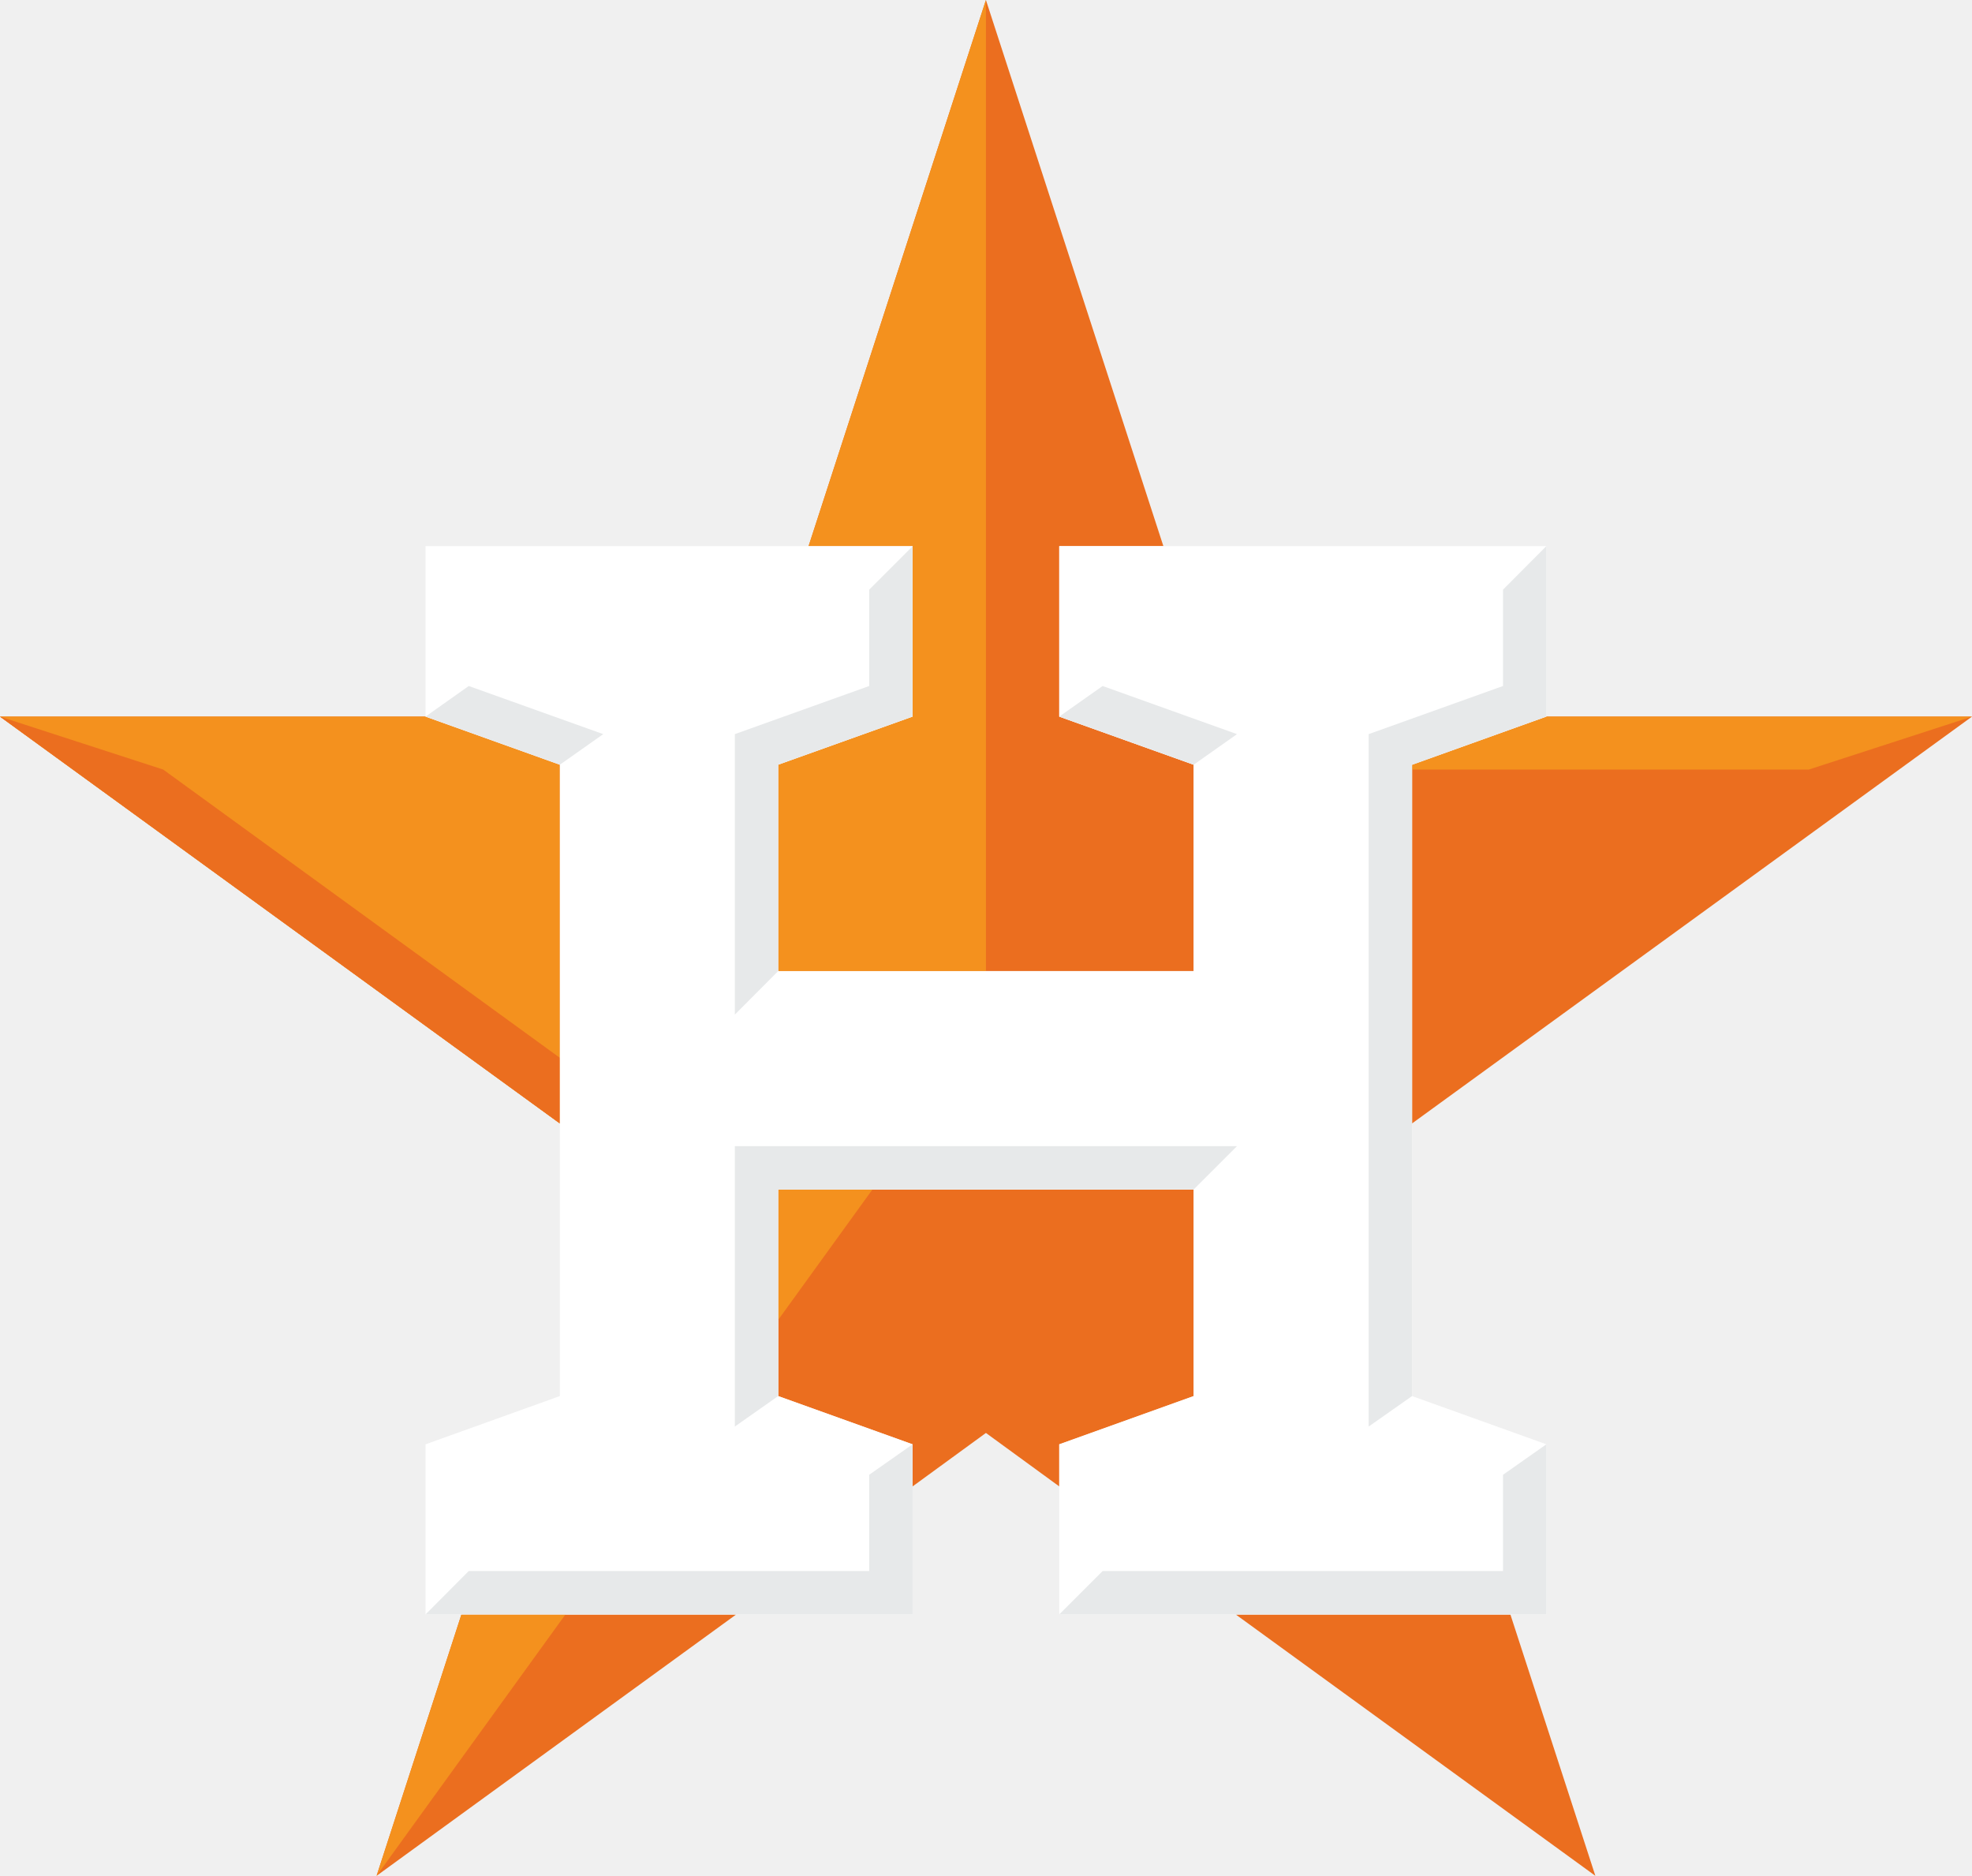
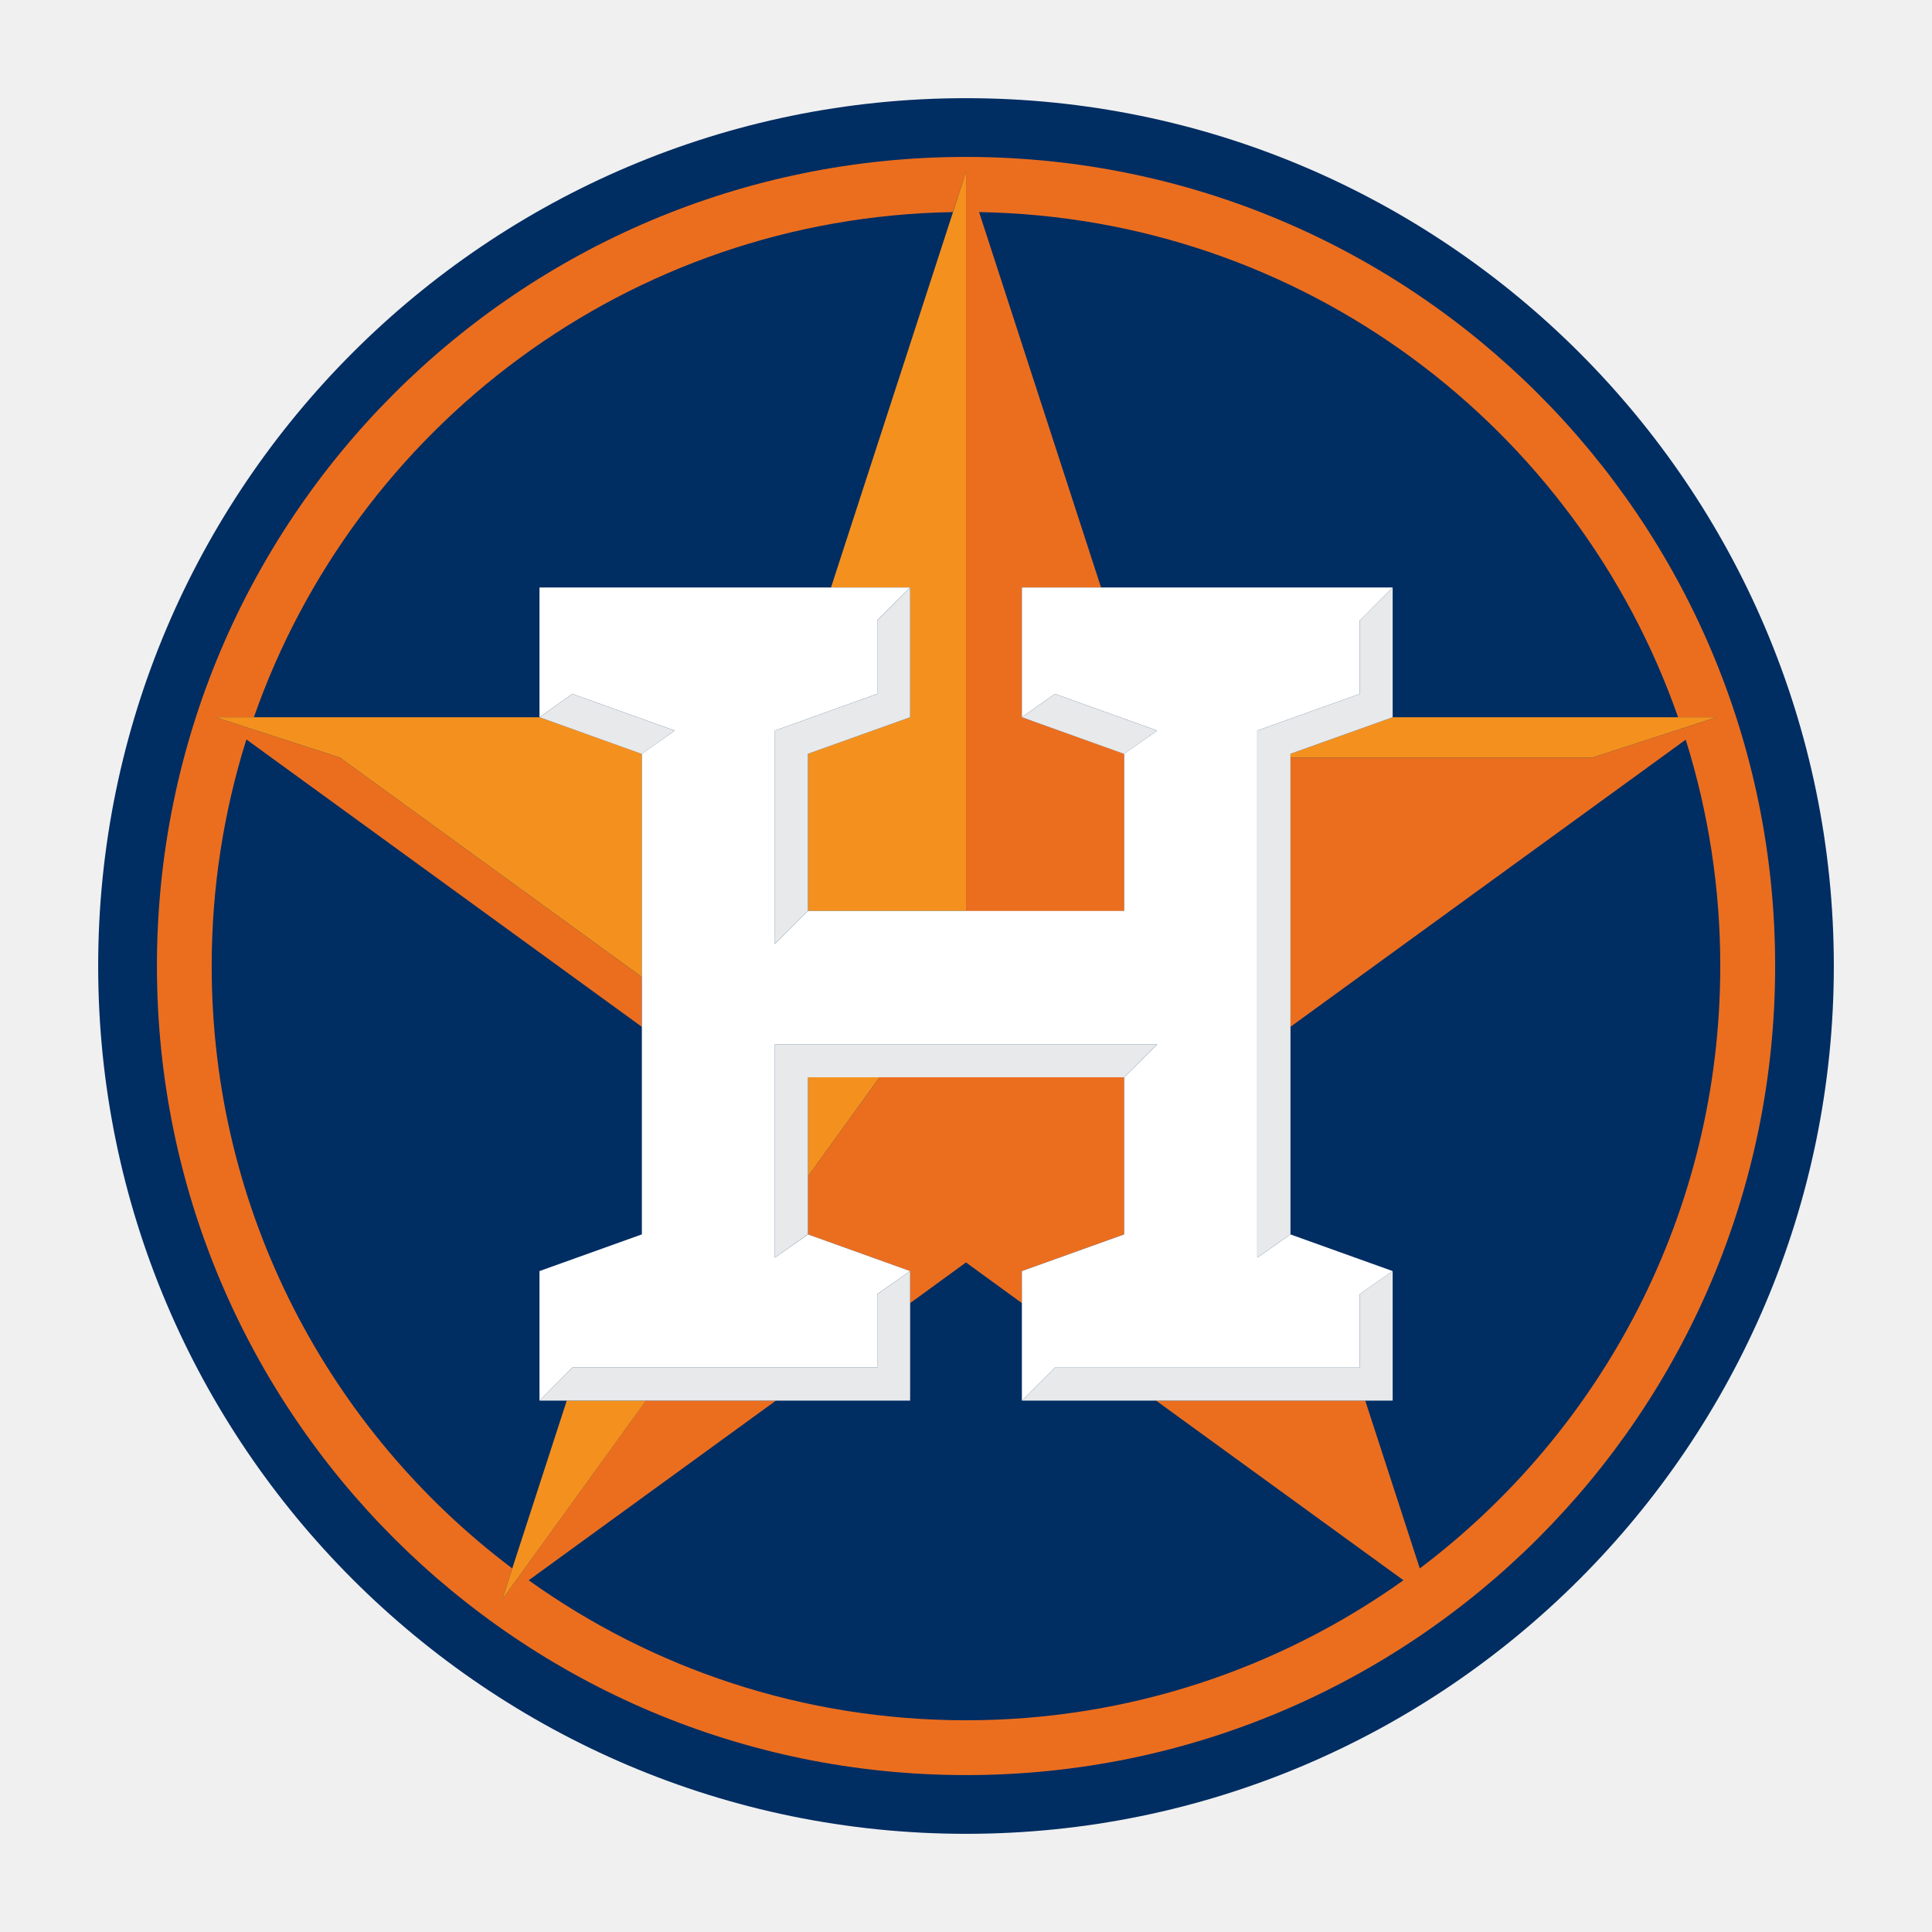
- <svg xmlns="http://www.w3.org/2000/svg" id="erIDAuGla1c1" viewBox="0 0 233.411 222" shape-rendering="geometricPrecision" text-rendering="geometricPrecision">
-   <path d="M66.264,90.503L50.367,84.808h-50.367l66.264,48.148m41.753-68.323v20.174l-15.91,5.696v24.425h49.178v-24.425l-15.91-5.695v-20.175h12.325L116.696,0L95.706,64.633M183.03,84.808l-15.896,5.695v42.453l66.277-48.148M66.264,165.223l-3.67,1.33l3.67-1.33Zm79.993,25.842L188.832,222l-10.06-30.935m-124.155,0L44.572,222l42.57-30.935m38.232-20.133l15.91-5.71v-24.452h-49.177v24.453l15.91,5.71v4.98l8.68-6.327l8.678,6.326" fill="#eb6e1f" />
-   <path d="M183.03,84.808l-15.896,5.695v.572h46.96l19.317-6.267M108.017,64.633v20.174l-15.91,5.696v24.425h24.588v-114.928L95.705,64.633M92.106,140.77v15.44l11.16-15.44M66.264,165.223l-3.67,1.33l3.67-1.33ZM54.617,191.065L44.572,222l22.357-30.935M66.264,90.503L50.367,84.808h-50.367l66.264,48.148" fill="#f4911e" />
-   <path d="M66.264,125.188L19.317,91.075L0,84.808l66.264,48.148" fill="#eb6e1f" />
-   <path d="M183.03,84.808v-20.175h-57.656v20.175l15.91,5.695v24.425h-49.177v-24.425l15.91-5.695v-20.175h-57.65v20.175l15.898,5.695v74.72l-15.897,5.71v20.132h57.65v-20.133l-15.91-5.71v-24.452h49.178v24.453l-15.91,5.71v20.132h57.655v-20.133l-15.896-5.71v-74.72" fill="#fff" />
-   <path d="M177.9,69.784v11.403l-15.903,5.696v81.946l5.137-3.607v-74.704l15.896-5.71v-20.175M177.9,185.928h-47.39l-5.136,5.137h57.656v-20.133l-5.13,3.605M92.106,140.77h49.18l5.128-5.124h-59.438v33.183l5.13-3.607m10.774,20.706h-47.398l-5.115,5.137h57.65v-20.133l-5.137,3.605M71.4,86.883L55.482,81.187l-5.115,3.62l15.897,5.696m80.15-3.62l-15.905-5.696-5.136,3.62l15.91,5.696m-49.177,0l15.91-5.695v-20.16l-5.136,5.136v11.403L86.976,86.883v33.195l5.13-5.15" fill="#e7e9ea" />
+ <svg xmlns="http://www.w3.org/2000/svg" id="etC6wpjndP21" viewBox="0 0 260 260" shape-rendering="geometricPrecision" text-rendering="geometricPrecision">
+   <path d="M116.795,233.575C52.4,233.575,0,181.183,0,116.788C0,52.392,52.4,0,116.795,0c64.397,0,116.78,52.392,116.78,116.788c0,64.395-52.384,116.787-116.78,116.787" transform="translate(13.2125 13.2125)" fill="#002d62" />
+   <path d="M174.207,83.314h38.408C198.97,44.224,162.11,16.087,118.55,15.33l16.42,50.52h39.237v17.464ZM59.39,175.275v-17.42l13.775-4.95-3.2,1.13l3.2-1.13v-27.934L19.947,86.3c-3.098,9.871-4.671,20.157-4.665,30.503c0,33.134,15.88,62.54,40.444,81.055l7.332-22.583h-3.668Zm0-109.425h39.23l16.42-50.52c-43.567.727-80.42,28.895-94.087,67.984h38.437v-17.464Zm64.916,96.307l-7.51-5.476-7.526,5.477v13.12h-18.06l-33.28,24.19c16.598,11.85,36.907,18.827,58.864,18.827c21.95,0,42.253-6.992,58.865-18.826l-33.296-24.192h-18.06v-13.12ZM213.644,86.33l-53.196,38.64v27.936l13.76,4.95v17.42h-3.69l7.34,22.582c24.563-18.53,40.435-47.936,40.435-81.055.01-10.335-1.559-20.611-4.65-30.473" transform="translate(13.2125 13.2125)" fill="#002d62" />
+   <path d="M116.795,7.904C56.63,7.904,7.905,56.63,7.905,116.788c0,60.156,48.725,108.883,108.89,108.883c60.134,0,108.884-48.725,108.884-108.882c0-60.158-48.75-108.884-108.885-108.884m61.062,189.954l-7.34-22.583h-28.152l33.295,24.176c-16.605,11.835-36.915,18.842-58.865,18.842s-42.275-6.977-58.857-18.84L91.21,175.277h-17.502L54.37,202.05l1.355-4.192c-24.564-18.5-40.45-47.922-40.45-81.07c0-10.613,1.64-20.85,4.67-30.488l53.213,38.67v-6.698L32.514,88.728l-16.72-5.414h5.16c13.666-39.09,50.518-67.257,94.07-67.984l1.77-5.414v99.48h21.28v-21.166l-13.767-4.918v-17.462h10.657L118.55,15.33c43.552.743,80.42,28.895,94.066,67.984h5.19l-16.723,5.43h-40.635v36.227l53.196-38.64c3.089,9.857,4.657,20.128,4.65,30.458c0,33.134-15.873,62.54-40.437,81.07" transform="translate(13.2125 13.2125)" fill="#eb6e1f" />
+   <path d="M138.072,152.906v-21.144h-32.91l-9.643,13.334v7.81l13.75,4.936v4.315l7.518-5.476l7.524,5.477v-4.315" transform="translate(13.2125 13.2125)" fill="#eb6e1f" />
+   <path d="M160.455,88.232v.512h40.62l16.722-5.43h-43.59M109.27,65.85v17.465L95.52,88.23v21.146h21.268v-99.46L115.04,15.33L98.62,65.85m-3.1,79.246l9.636-13.334h-9.636M69.964,154.05l3.2-1.144-3.2,1.145ZM55.726,197.858l-1.354,4.193l19.35-26.775h-10.662M59.39,83.314h-43.596l16.72,5.414l40.653,29.544v-30.04" transform="translate(13.2125 13.2125)" fill="#f4911e" />
+   <path d="M59.39,157.842v17.433l4.417-4.44h41.024v-9.884l4.44-3.108-13.75-4.936-4.45,3.125v-28.708h51.442l-4.44,4.44v21.144l-13.766,4.936v17.433l4.446-4.44h41.016v-9.884l4.44-3.108-13.76-4.936-4.463,3.125v-70.924l13.783-4.937v-9.868l4.44-4.456h-49.902v17.464l4.446-3.14l13.76,4.935-4.44,3.122v21.146h-42.553l-4.45,4.455v-28.721l13.76-4.937v-9.868l4.44-4.456h-49.88v17.464l4.417-3.14l13.79,4.935-4.43,3.122v64.674" transform="translate(13.2125 13.2125)" fill="#fff" />
+   <path d="M174.207,83.314v-17.464l-4.447,4.455v9.868l-13.768,4.936v70.92l4.463-3.124v-64.672m13.752,69.609l-4.447,3.11v9.883h-41.008l-4.454,4.44h49.91M95.52,131.762h42.55l4.432-4.44h-51.432v28.71l4.45-3.14v-7.796m13.75,17.061v-4.315l-4.43,3.11v9.883h-41.026l-4.424,4.44h49.88M77.598,85.11l-13.79-4.937-4.417,3.14l13.77,4.935m55.591-8.075l-4.446,3.14l13.766,4.935l4.44-3.14M109.27,83.314v-17.464l-4.43,4.455v9.868L91.062,85.11v28.723l4.456-4.455v-21.146" transform="translate(13.2125 13.2125)" fill="#e7e9ea" />
</svg>
